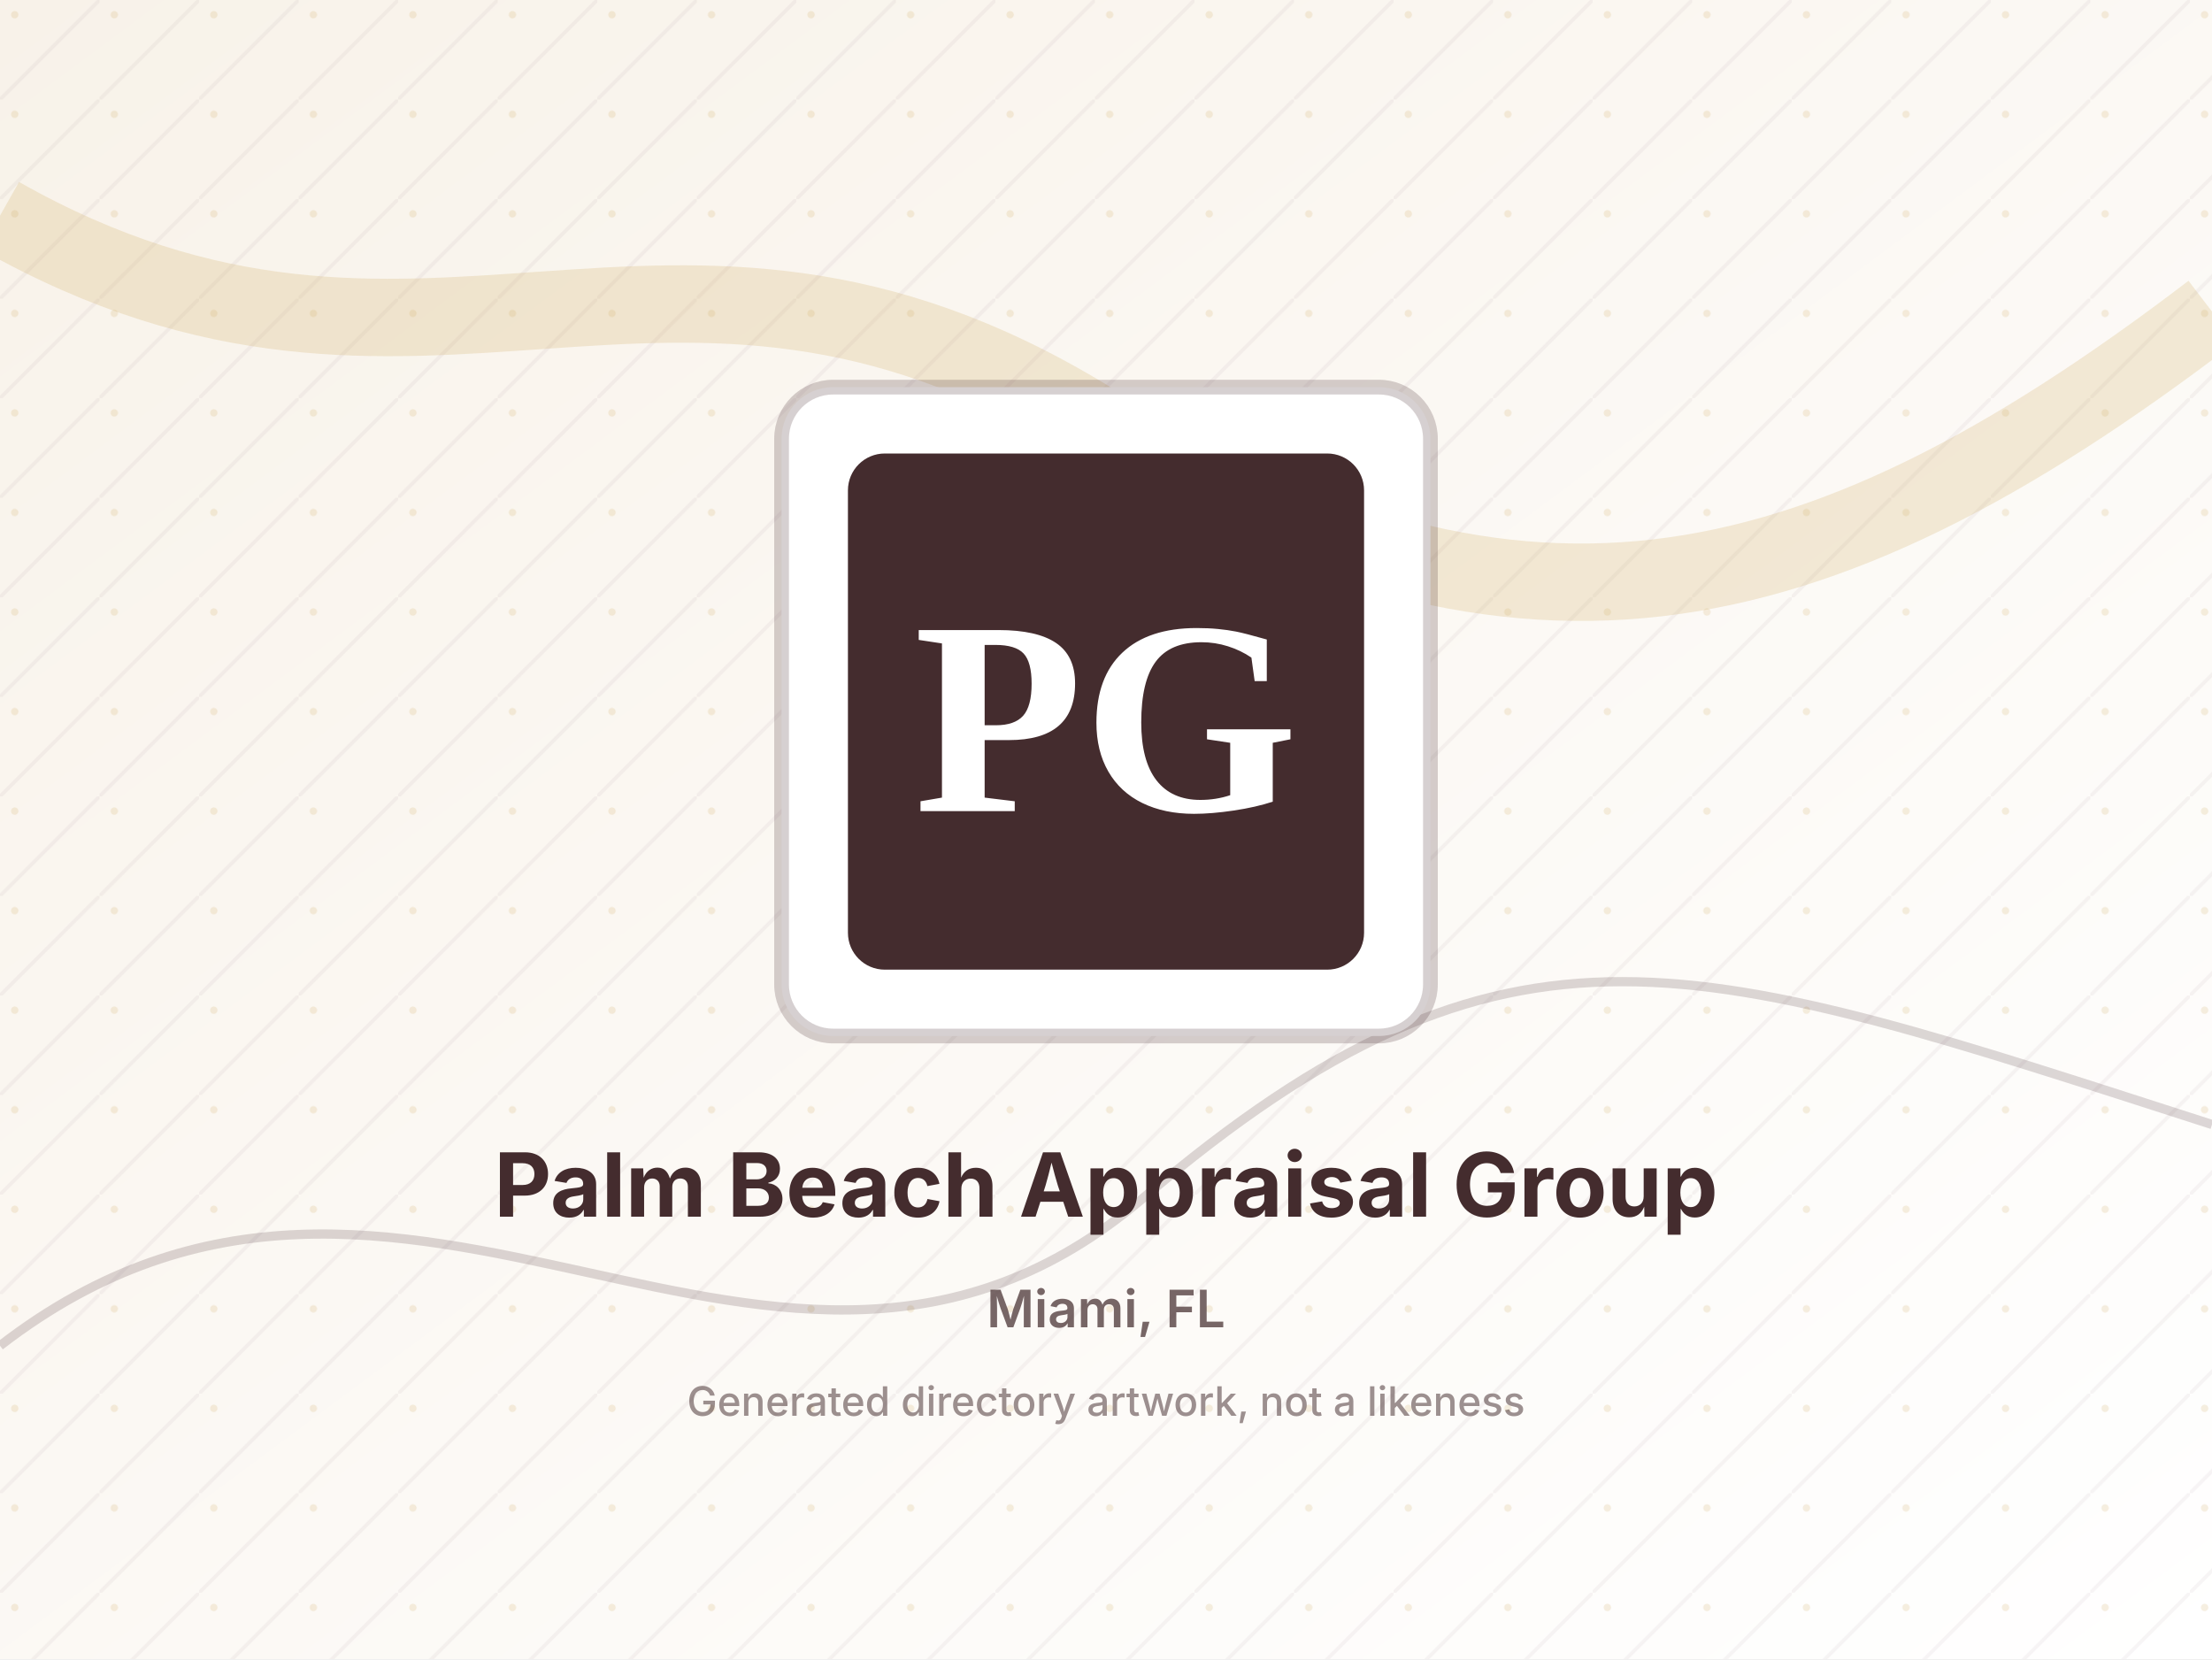
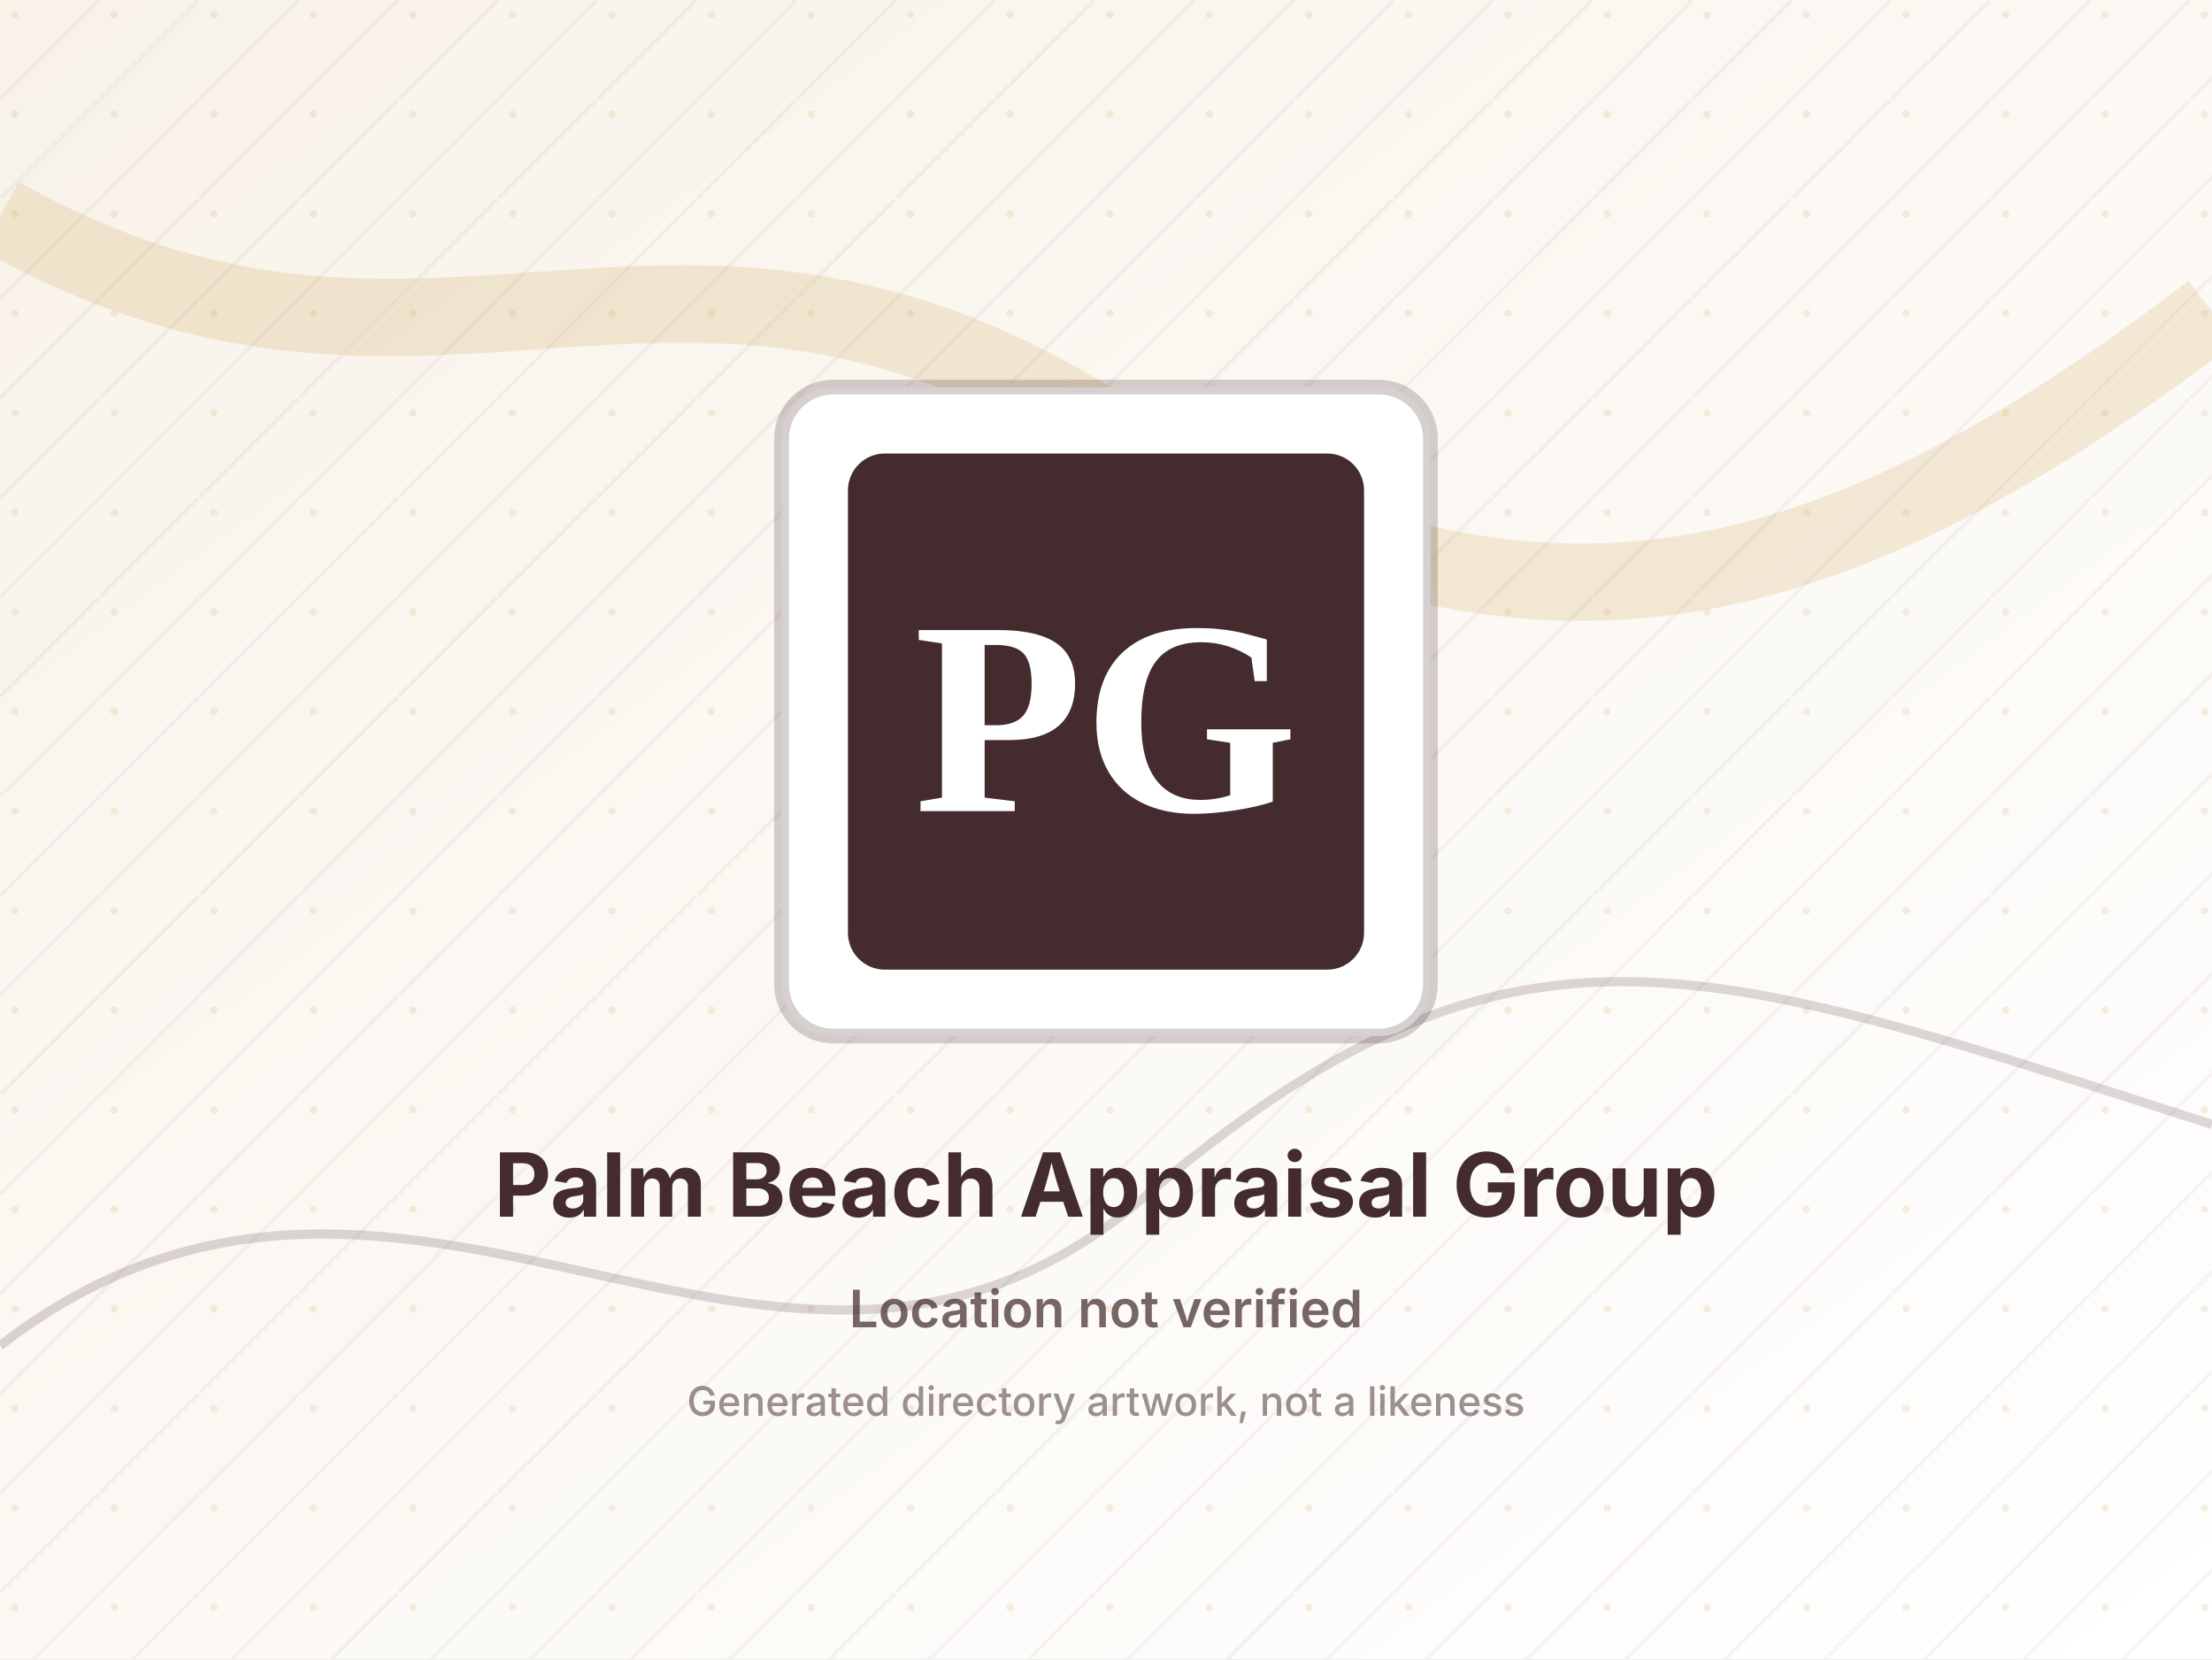
<svg xmlns="http://www.w3.org/2000/svg" viewBox="0 0 1200 900" role="img" aria-labelledby="title desc">
  <defs>
    <linearGradient id="paper" x1="0" y1="0" x2="1" y2="1">
      <stop offset="0" stop-color="#f8f2e9" />
      <stop offset="1" stop-color="#ffffff" />
    </linearGradient>
    <pattern id="ticks" width="54" height="54" patternUnits="userSpaceOnUse">
      <path d="M0 54 L54 0" stroke="#442c2e" stroke-opacity=".045" stroke-width="2" />
      <circle cx="8" cy="8" r="2" fill="#d0a85c" fill-opacity=".18" />
    </pattern>
  </defs>
  <rect width="1200" height="900" fill="url(#paper)" />
  <rect width="1200" height="900" fill="url(#ticks)" />
  <path d="M0 117 C230 247, 360 87, 590 227 S980 337, 1200 169" fill="none" stroke="#d0a85c" stroke-width="42" stroke-opacity=".22" />
  <path d="M0 730 C220 560, 420 820, 620 650 S920 520, 1200 610" fill="none" stroke="#442c2e" stroke-width="5" stroke-opacity=".18" />
  <g transform="translate(600 386) rotate(0)">
    <rect x="-176" y="-176" width="352" height="352" rx="28" fill="#fff" stroke="#442c2e" stroke-opacity=".22" stroke-width="8" />
    <rect x="-140" y="-140" width="280" height="280" rx="20" fill="#442c2e" />
    <text x="0" y="54" text-anchor="middle" font-family="Georgia, 'Times New Roman', serif" font-size="150" font-weight="700" fill="#fff">PG</text>
  </g>
  <g font-family="Inter, Arial, sans-serif" text-anchor="middle">
    <text x="600" y="660" font-size="48" font-weight="700" fill="#442c2e">Palm Beach Appraisal Group</text>
-     <text x="600" y="720" font-size="28" font-weight="600" fill="#442c2e" opacity=".72">Miami, FL</text>
+     <text x="600" y="720" font-size="28" font-weight="600" fill="#442c2e" opacity=".72">Location not verified</text>
    <text x="600" y="768" font-size="22" font-weight="500" fill="#442c2e" opacity=".52">Generated directory artwork, not a likeness</text>
  </g>
</svg>
